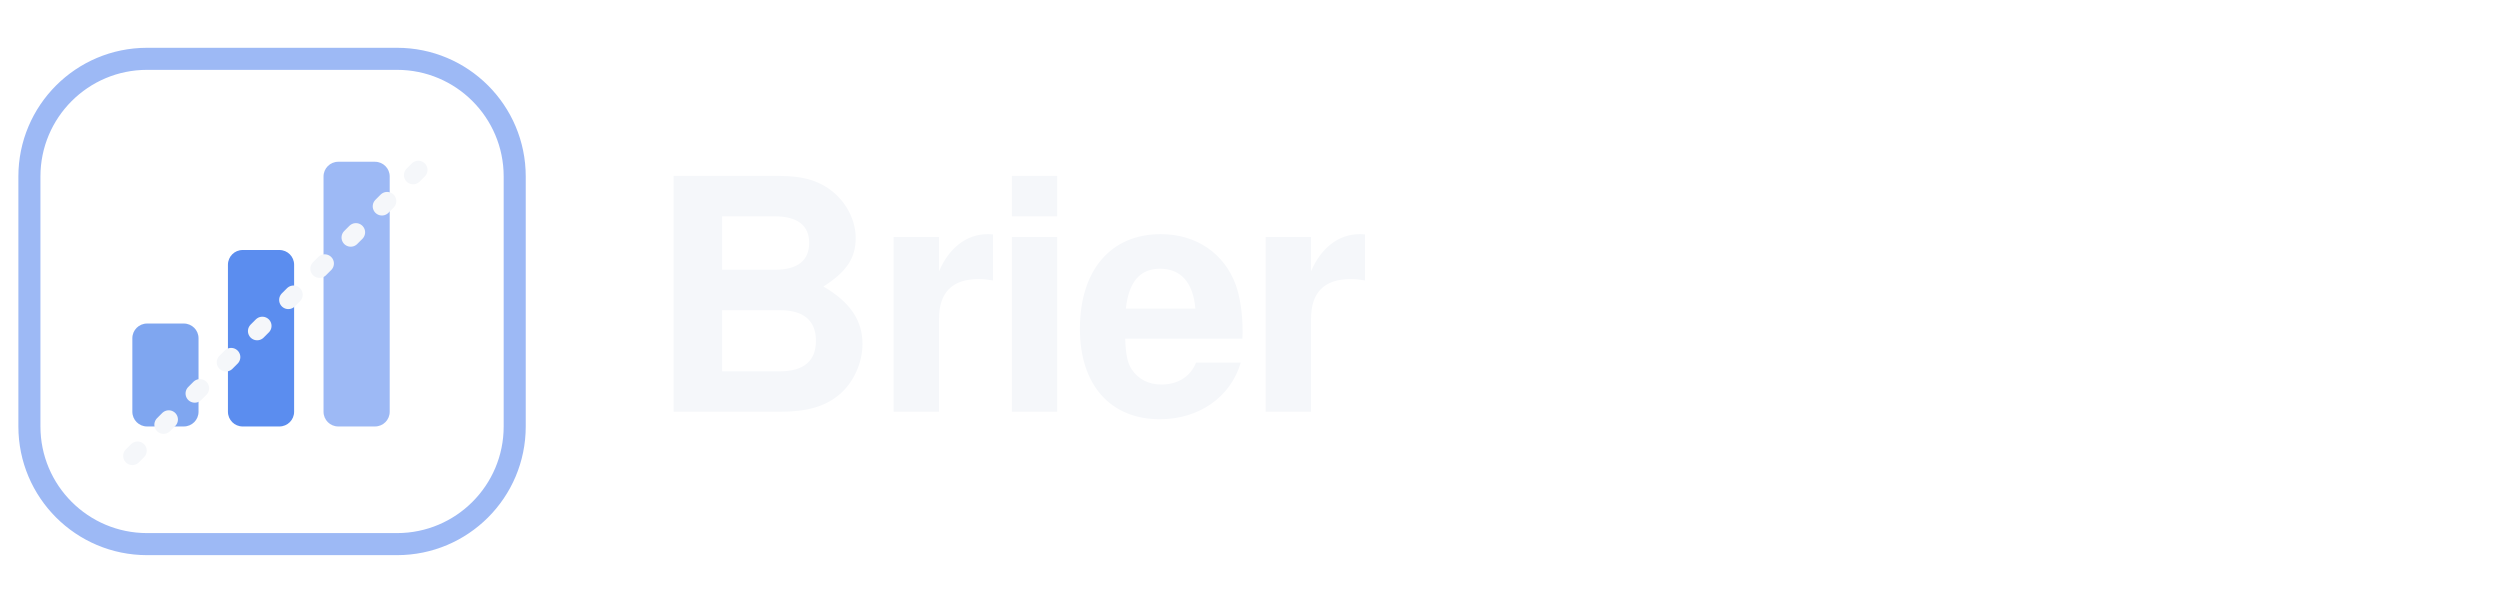
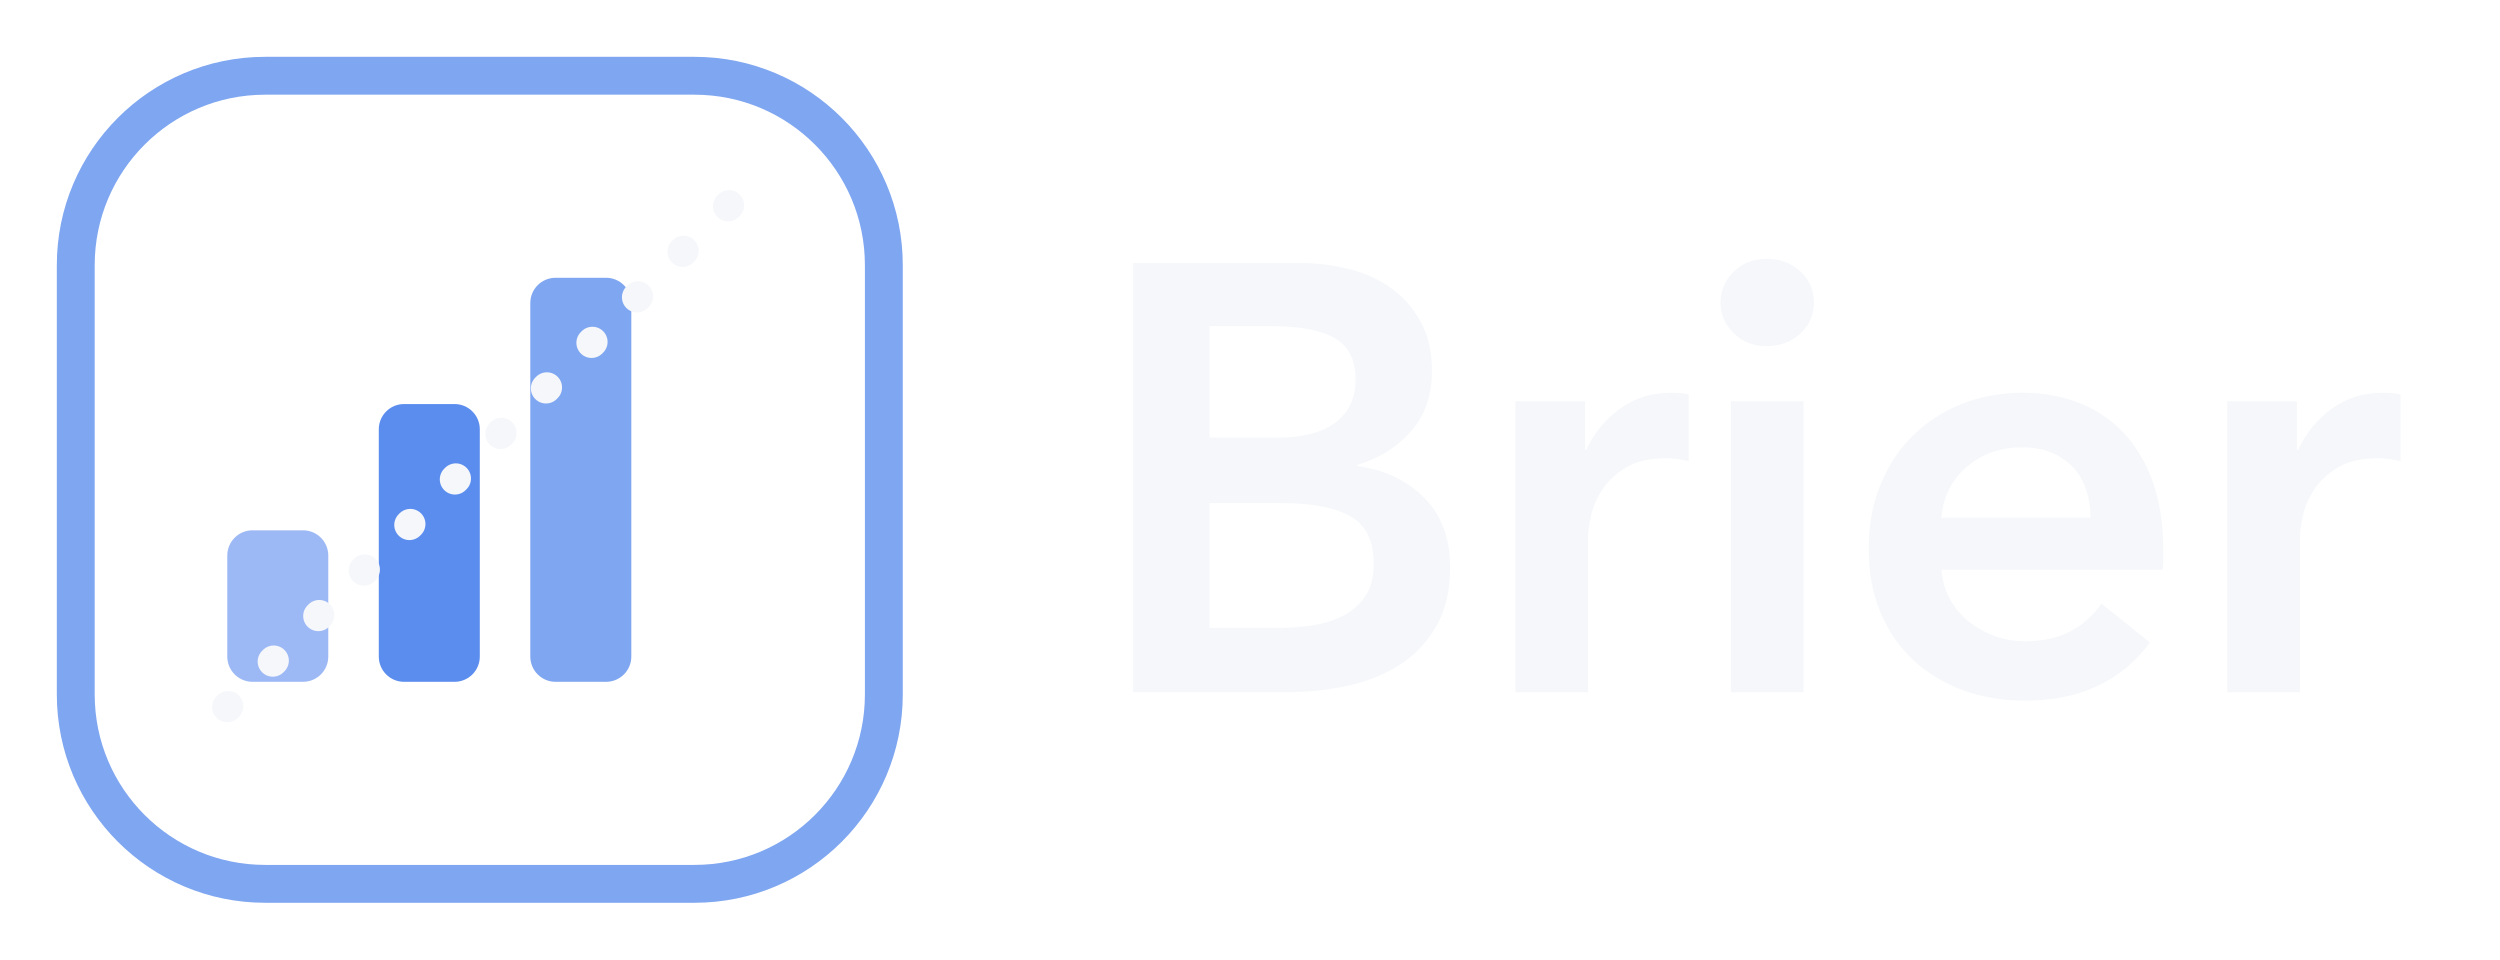
- <svg xmlns="http://www.w3.org/2000/svg" width="340" height="80" viewBox="0 0 340 80">
-   <rect x="4" y="8" width="66" height="66" rx="16" fill="none" stroke="#9DB9F5" stroke-width="3" />
-   <rect x="18" y="44" width="9" height="14" rx="2" fill="#7FA6F0" />
-   <rect x="31" y="34" width="9" height="24" rx="2" fill="#5B8DEF" />
-   <rect x="44" y="22" width="9" height="36" rx="2" fill="#9DB9F5" />
-   <path d="M18 62 L58 22" stroke="#F5F7FA" stroke-width="2.5" stroke-linecap="round" stroke-dasharray="1 5" />
-   <text x="88" y="56" font-family="-apple-system, 'Segoe UI', Helvetica, Arial, sans-serif" font-size="44" font-weight="700" fill="#F5F7FA" letter-spacing="-1">Brier</text>
+ <svg xmlns="http://www.w3.org/2000/svg" width="198" height="76" viewBox="0 0 198 76">
+   <rect x="6" y="6" width="64" height="64" rx="15" fill="none" stroke="#7FA6F0" stroke-width="3" />
+   <rect x="18" y="42" width="8" height="12" rx="2" fill="#9DB9F5" />
+   <rect x="30" y="32" width="8" height="22" rx="2" fill="#5B8DEF" />
+   <rect x="42" y="22" width="8" height="32" rx="2" fill="#7FA6F0" />
+   <path d="M18 56 L58 16" stroke="#F5F7FA" stroke-width="2.4" stroke-linecap="round" stroke-dasharray="0.1 5" />
+   <g fill="#F5F7FA" transform="translate(86 54.82)">
+     <path transform="translate(0.00 0) scale(0.048 -0.048)" d="M78 708H354Q394 708 433.0 698.5Q472 689 502.5 667.5Q533 646 552.0 612.0Q571 578 571 530Q571 470 537.0 431.0Q503 392 448 375V373Q515 364 558.0 321.0Q601 278 601 206Q601 148 578.0 108.5Q555 69 517.5 45.0Q480 21 431.5 10.5Q383 0 333 0H78ZM204 420H316Q379 420 412.0 445.0Q445 470 445 516Q445 564 411.0 584.0Q377 604 305 604H204ZM204 106H317Q341 106 369.0 109.5Q397 113 420.5 124.0Q444 135 459.5 156.0Q475 177 475 212Q475 268 437.0 290.0Q399 312 322 312H204Z" />
+     <path transform="translate(30.56 0) scale(0.048 -0.048)" d="M72 480H187V400H189Q209 442 245.0 468.0Q281 494 329 494Q336 494 344.0 493.5Q352 493 358 491V381Q346 384 337.5 385.0Q329 386 321 386Q280 386 255.0 371.0Q230 356 216.0 335.0Q202 314 197.0 292.0Q192 270 192 257V0H72Z" />
+     <path transform="translate(47.53 0) scale(0.048 -0.048)" d="M74 480H194V0H74ZM57 643Q57 672 78.5 693.5Q100 715 133 715Q166 715 188.5 694.5Q211 674 211 643Q211 612 188.5 591.5Q166 571 133 571Q100 571 78.5 592.5Q57 614 57 643Z" />
+     <path transform="translate(59.89 0) scale(0.048 -0.048)" d="M410 288Q410 311 403.5 332.0Q397 353 383.0 369.0Q369 385 347.5 394.5Q326 404 297 404Q243 404 205.5 371.5Q168 339 164 288ZM530 234Q530 226 530.0 218.0Q530 210 529 202H164Q166 176 177.5 154.5Q189 133 208.0 117.5Q227 102 251.0 93.0Q275 84 301 84Q346 84 377.0 100.5Q408 117 428 146L508 82Q437 -14 302 -14Q246 -14 199.0 3.5Q152 21 117.5 53.0Q83 85 63.5 131.5Q44 178 44 237Q44 295 63.5 342.5Q83 390 117.0 423.5Q151 457 197.5 475.5Q244 494 298 494Q348 494 390.5 477.5Q433 461 464.0 428.5Q495 396 512.5 347.5Q530 299 530 234Z" />
+     <path transform="translate(86.94 0) scale(0.048 -0.048)" d="M72 480H187V400H189Q209 442 245.0 468.0Q281 494 329 494Q336 494 344.0 493.5Q352 493 358 491V381Q346 384 337.5 385.0Q329 386 321 386Q280 386 255.0 371.0Q230 356 216.0 335.0Q202 314 197.0 292.0Q192 270 192 257V0H72Z" />
+   </g>
</svg>
